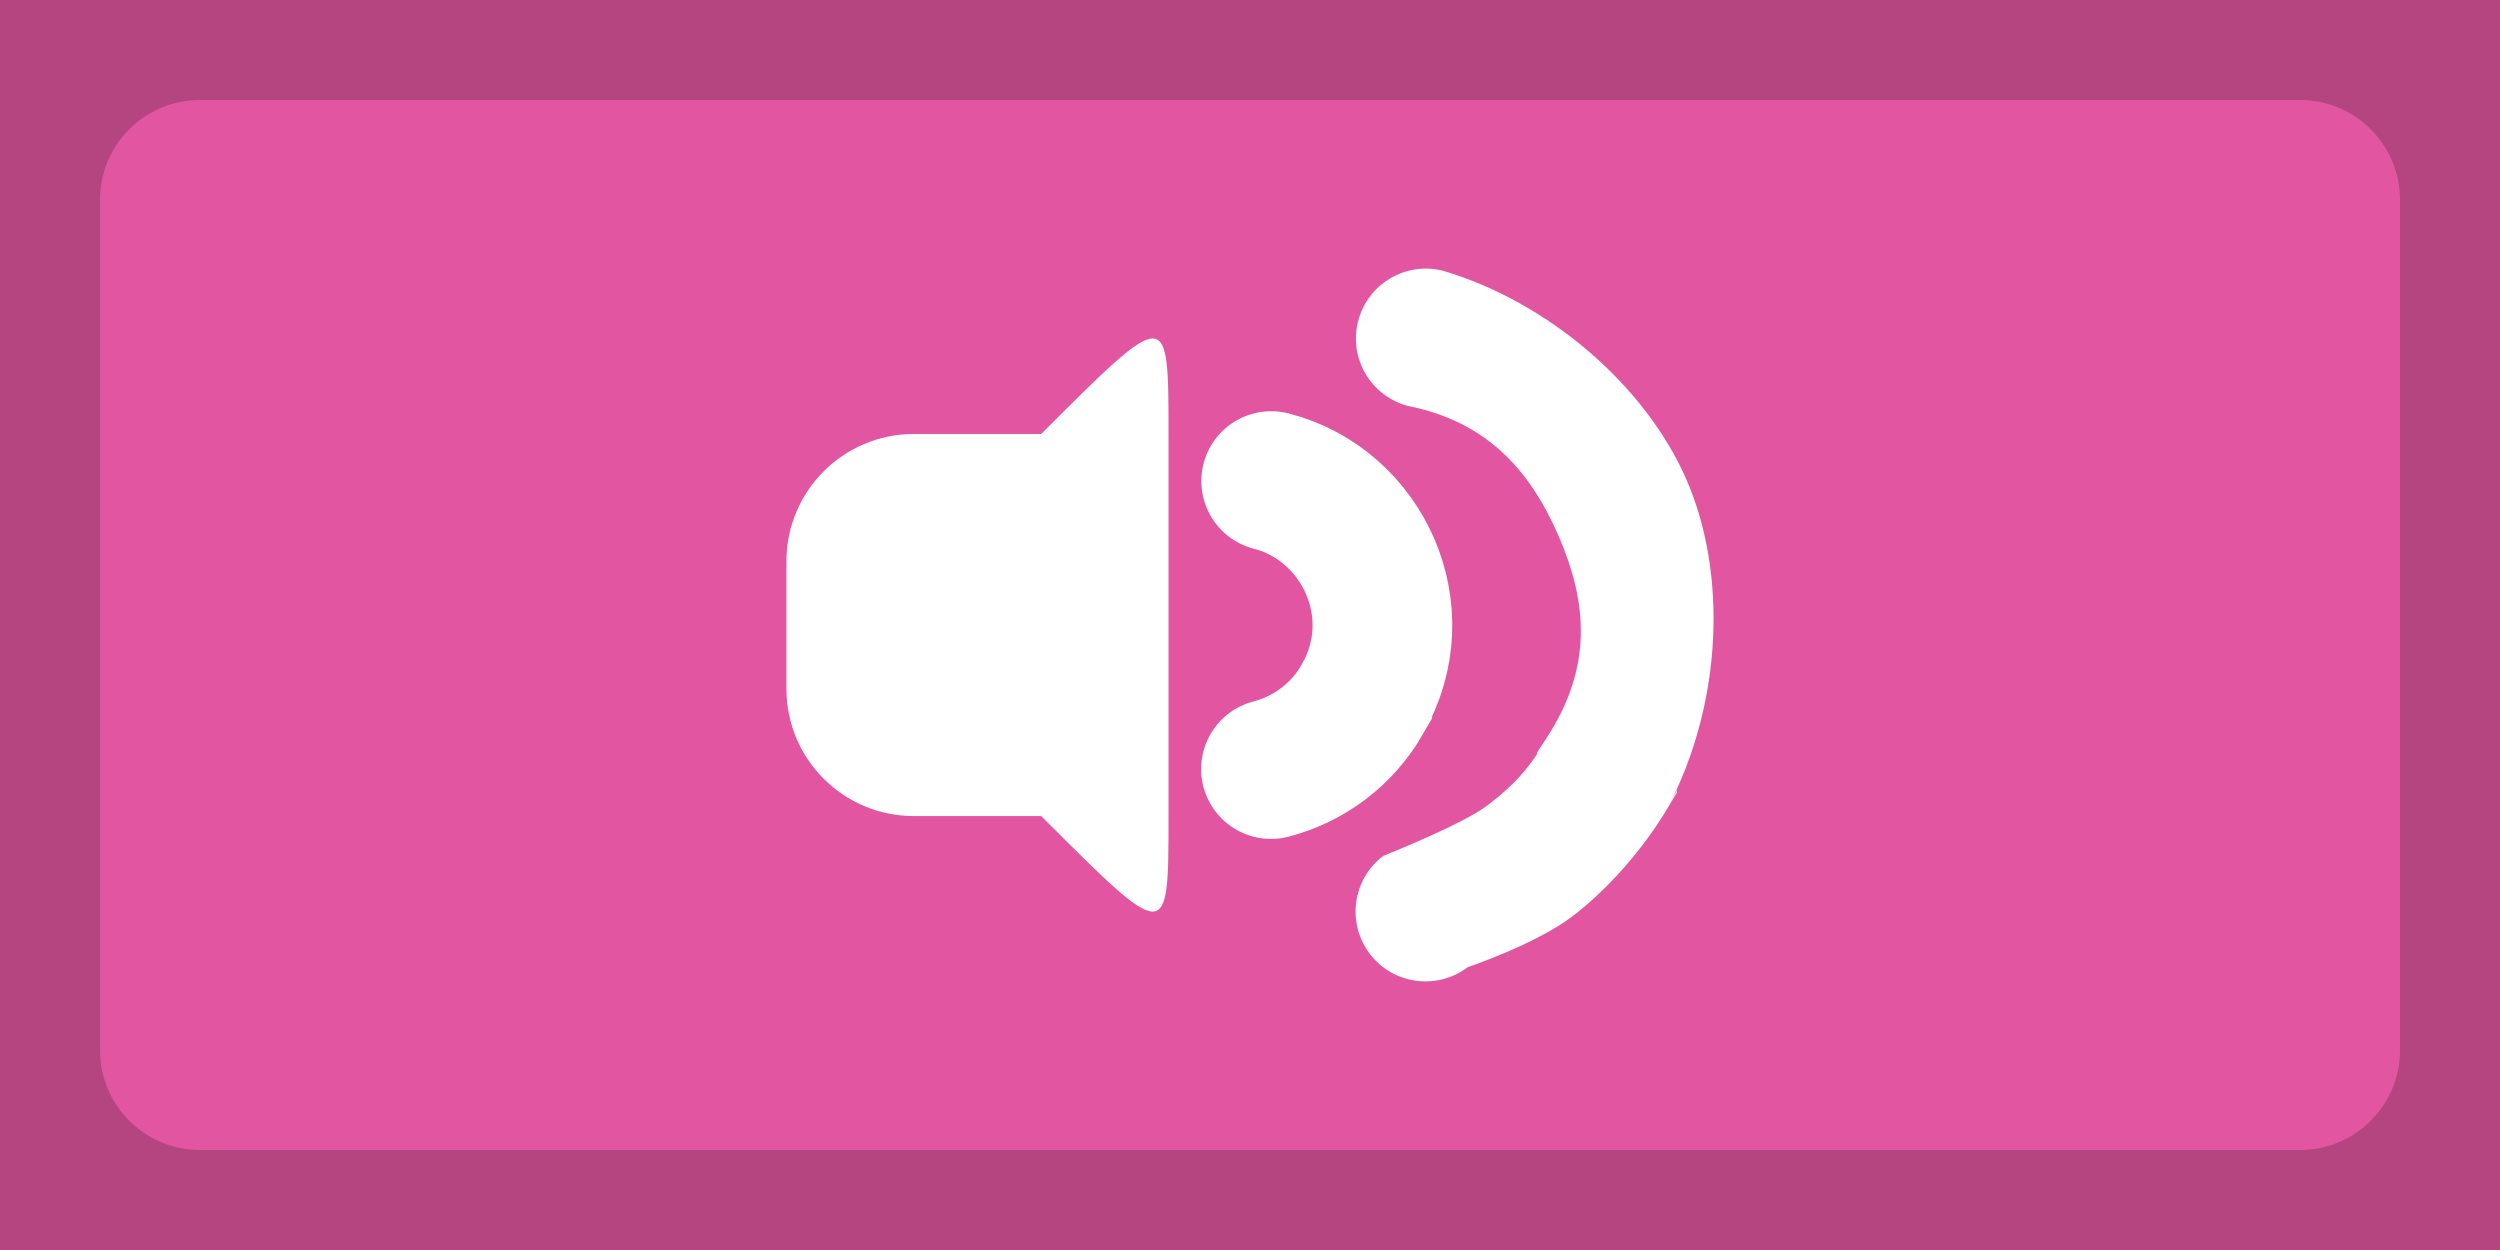
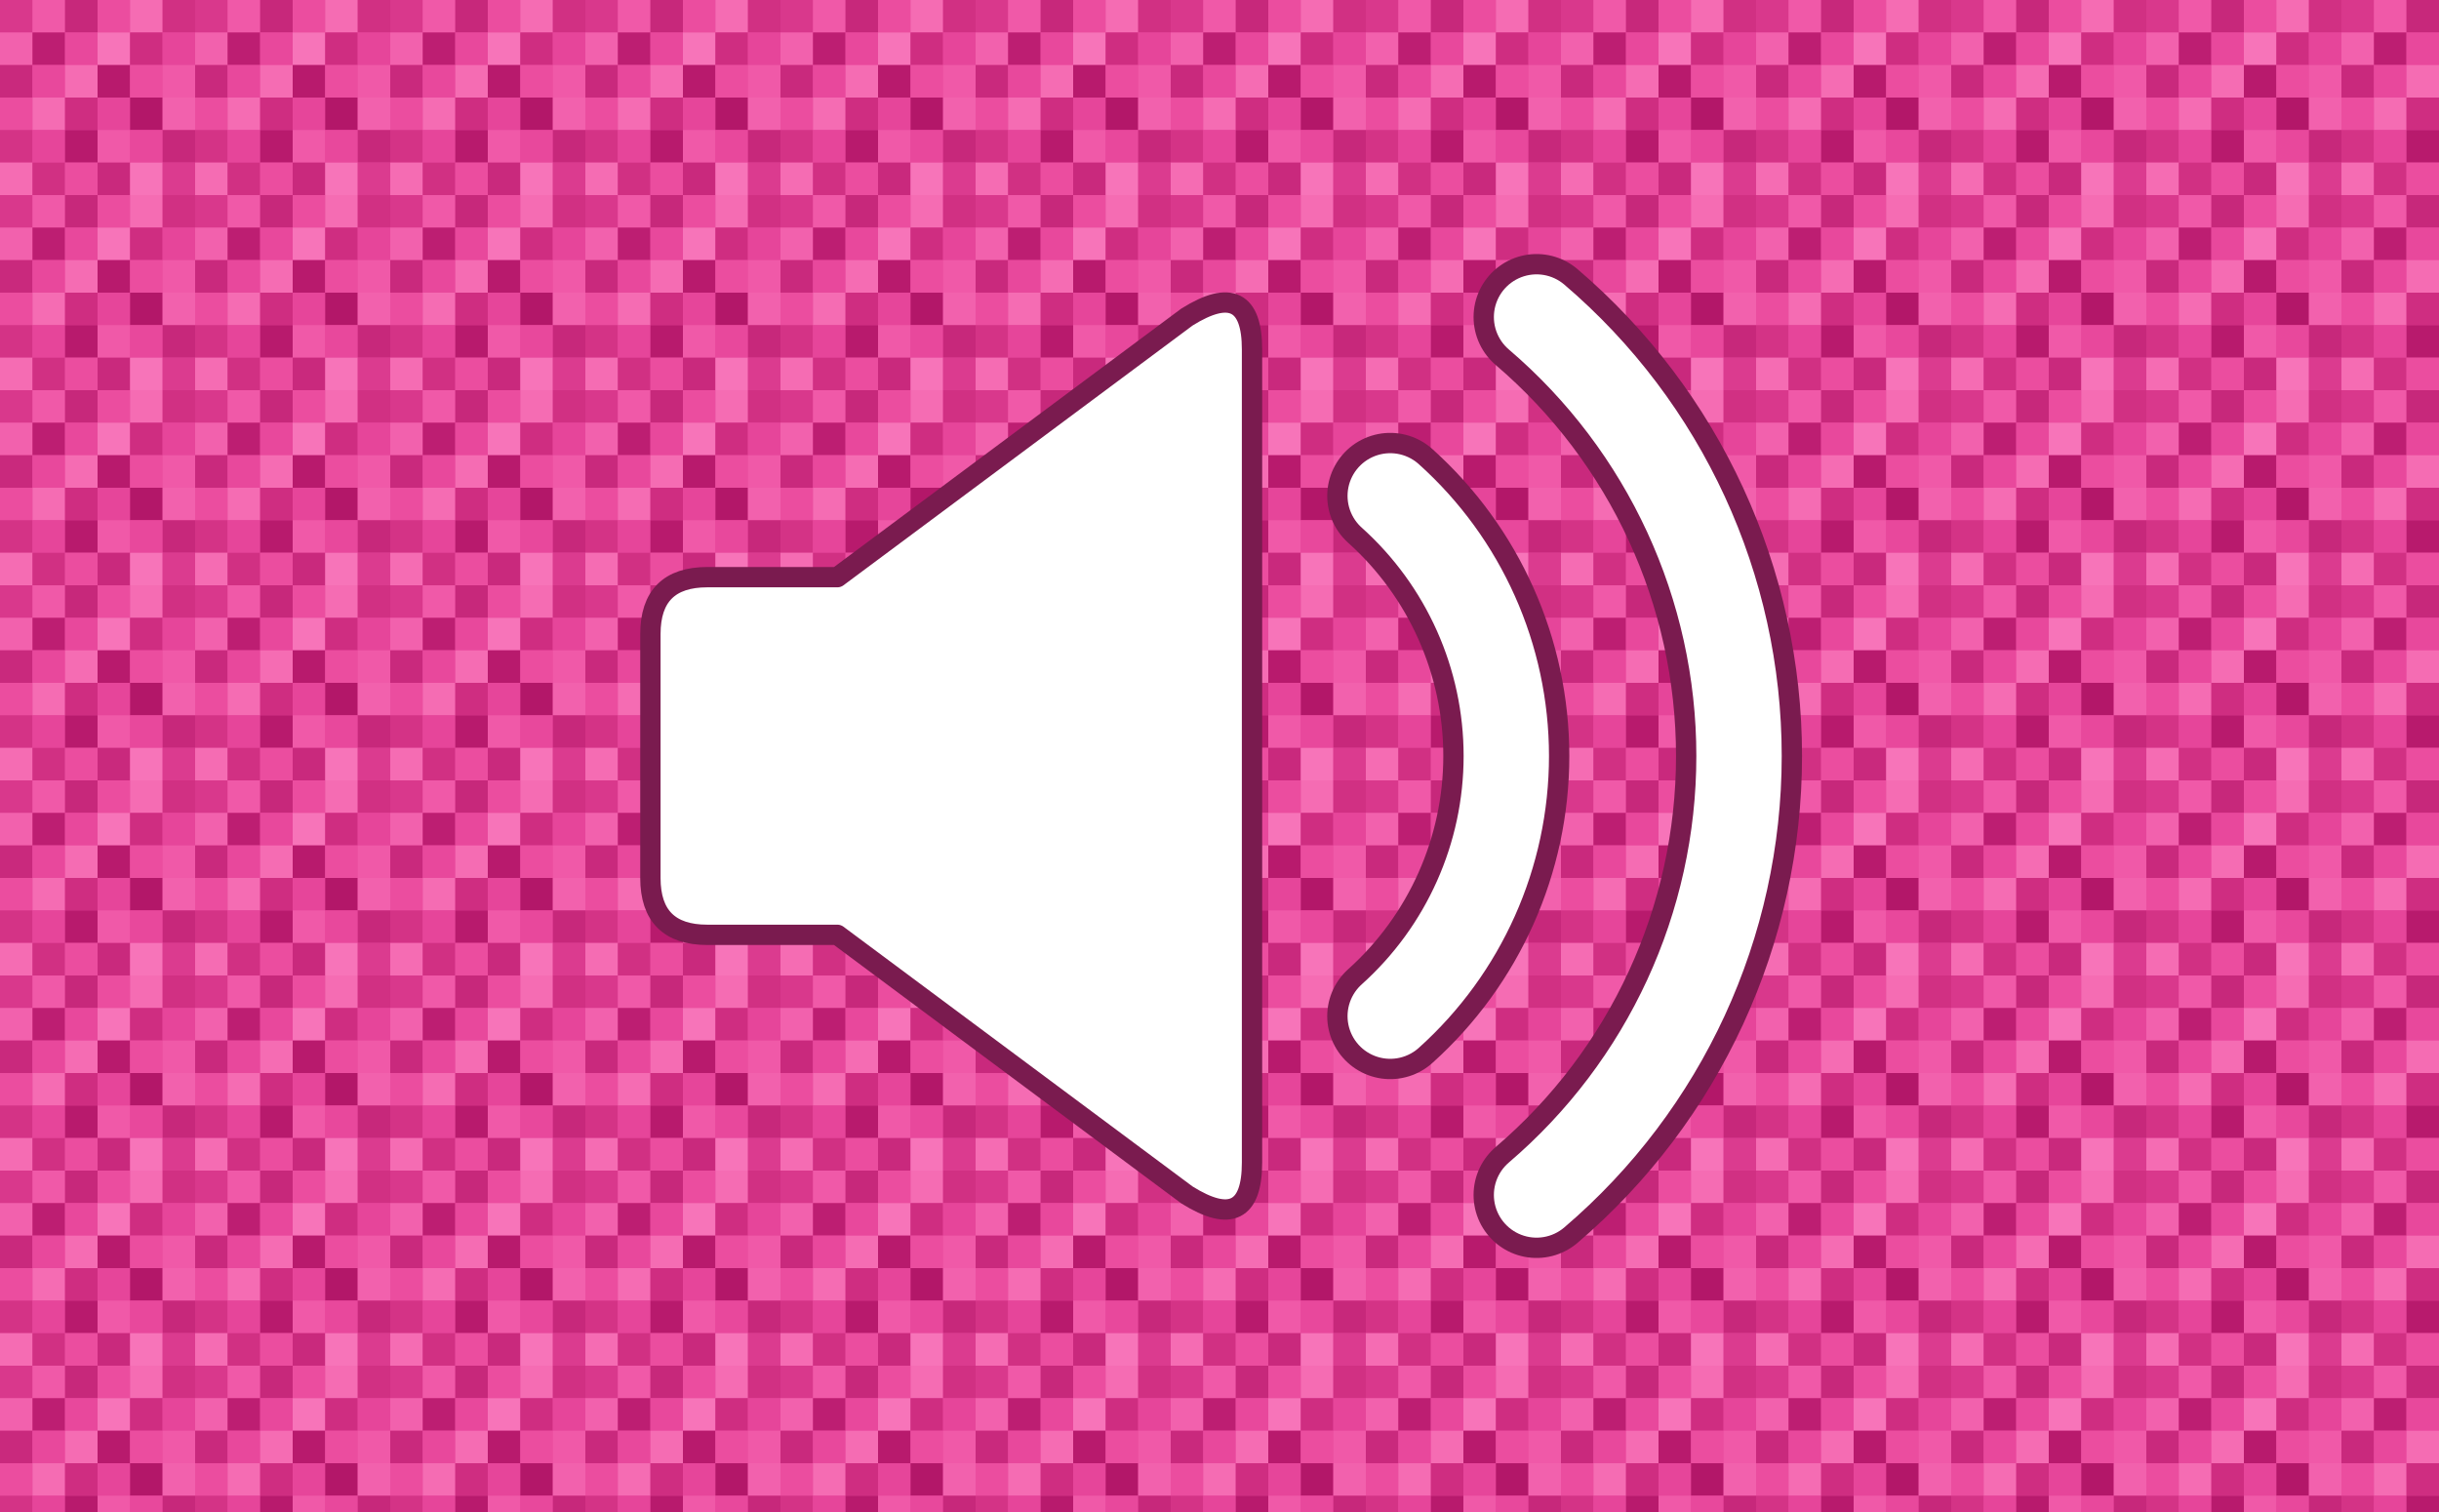
- <svg xmlns="http://www.w3.org/2000/svg" viewBox="0 0 600 300">
-   <rect width="600" height="300" style="stroke-width: 48; stroke-linejoin: round; stroke: rgb(181, 69, 129); fill: rgb(226, 86, 161);" rx="48" ry="48" id="object-0" />
-   <path d="M 325.959 77.066 C 328.256 68.097 337.392 62.699 346.361 64.995 C 371.809 72.556 394.994 92.656 404.784 115.187 C 414.558 137.702 413.435 168.766 400.225 193.895 L 402.471 189.62 L 402.471 185.513 L 402.471 185.563 L 402.471 190.19 L 400.225 193.945 C 394.407 203.685 385.942 213.442 377.224 220.03 C 368.49 226.635 352.229 232.134 352.229 232.134 C 350.837 232.989 352.229 232.134 352.229 232.134 C 344.853 237.717 334.341 236.275 328.742 228.899 C 323.16 221.522 324.601 211.011 331.978 205.412 C 331.978 205.412 333.369 204.557 331.978 205.412 C 331.978 205.412 350.854 197.935 356.973 193.308 C 363.109 188.648 367.367 184.155 371.172 177.198 L 368.926 181.288 L 368.926 185.563 L 368.926 185.513 L 368.926 180.568 L 371.172 177.131 C 382.153 160.35 381.13 144.893 374.022 128.532 C 366.931 112.203 356.269 101.105 338.013 97.451 C 329.044 95.154 323.646 86.018 325.943 77.049 L 325.959 77.066 Z" style="fill: rgb(255, 255, 255); stroke-width: 16.764;" />
-   <path d="M 219.306 104.156 C 202.424 104.156 188.745 117.853 188.745 134.718 L 188.745 165.295 C 188.745 182.177 202.424 195.856 219.306 195.856 L 249.884 195.856 C 280.445 226.418 280.445 226.418 280.445 195.856 L 280.445 104.156 C 280.445 73.595 280.445 73.595 249.884 104.156 L 219.306 104.156 Z" stroke-width="0.5" fill="#fff" style="stroke-width: 8.382;" />
-   <path d="M 305.088 115.456 C 327.049 121.088 339.102 146.805 326.948 167.86 L 326.948 167.894 C 322.12 176.276 314.157 182.21 305.038 184.574" style="fill: none; stroke: rgb(255, 255, 255); stroke-linecap: round; stroke-width: 33.528;" />
+ <svg xmlns="http://www.w3.org/2000/svg" version="1.1" width="300" height="186" viewBox="0 0 300 186">
+   <defs>
+     <pattern id="pinkPixels" width="24" height="24" patternUnits="userSpaceOnUse">
+       <rect width="24" height="24" fill="#e6459a" />
+       <rect x="0" y="0" width="4" height="4" fill="#d9388c" />
+       <rect x="4" y="0" width="4" height="4" fill="#f059a8" />
+       <rect x="8" y="0" width="4" height="4" fill="#c7287b" />
+       <rect x="12" y="0" width="4" height="4" fill="#eb4d9f" />
+       <rect x="16" y="0" width="4" height="4" fill="#f56cb3" />
+       <rect x="20" y="0" width="4" height="4" fill="#d13083" />
+       <rect x="0" y="4" width="4" height="4" fill="#f261ad" />
+       <rect x="4" y="4" width="4" height="4" fill="#bd1e72" />
+       <rect x="8" y="4" width="4" height="4" fill="#e8489c" />
+       <rect x="12" y="4" width="4" height="4" fill="#f774b9" />
+       <rect x="16" y="4" width="4" height="4" fill="#cf2d81" />
+       <rect x="20" y="4" width="4" height="4" fill="#e6459a" />
+       <rect x="0" y="8" width="4" height="4" fill="#c9297d" />
+       <rect x="4" y="8" width="4" height="4" fill="#e8489c" />
+       <rect x="8" y="8" width="4" height="4" fill="#f56cb3" />
+       <rect x="12" y="8" width="4" height="4" fill="#b81a6d" />
+       <rect x="16" y="8" width="4" height="4" fill="#eb4d9f" />
+       <rect x="20" y="8" width="4" height="4" fill="#f059a8" />
+       <rect x="0" y="12" width="4" height="4" fill="#eb4d9f" />
+       <rect x="4" y="12" width="4" height="4" fill="#f56cb3" />
+       <rect x="8" y="12" width="4" height="4" fill="#cf2d81" />
+       <rect x="12" y="12" width="4" height="4" fill="#e6459a" />
+       <rect x="16" y="12" width="4" height="4" fill="#b31769" />
+       <rect x="20" y="12" width="4" height="4" fill="#f261ad" />
+       <rect x="0" y="16" width="4" height="4" fill="#d43386" />
+       <rect x="4" y="16" width="4" height="4" fill="#e6459a" />
+       <rect x="8" y="16" width="4" height="4" fill="#b81a6d" />
+       <rect x="12" y="16" width="4" height="4" fill="#f059a8" />
+       <rect x="16" y="16" width="4" height="4" fill="#e8489c" />
+       <rect x="20" y="16" width="4" height="4" fill="#c7287b" />
+       <rect x="0" y="20" width="4" height="4" fill="#f56cb3" />
+       <rect x="4" y="20" width="4" height="4" fill="#d13083" />
+       <rect x="8" y="20" width="4" height="4" fill="#eb4d9f" />
+       <rect x="12" y="20" width="4" height="4" fill="#c9297d" />
+       <rect x="16" y="20" width="4" height="4" fill="#f774b9" />
+       <rect x="20" y="20" width="4" height="4" fill="#db3b8f" />
+     </pattern>
+   </defs>
+   <rect width="300" height="186" fill="url(#pinkPixels)" />
+   <g stroke="#7a1b4f" stroke-width="2.5" stroke-linecap="round" stroke-linejoin="round">
+     <path d="M 80 78 Q 80 71 87 71 L 103 71 L 146 39 Q 154 34 154 43 L 154 143 Q 154 152 146 147 L 103 115 L 87 115 Q 80 115 80 108 Z" fill="#ffffff" />
+     <path d="M 171 61 A 43 43 0 0 1 171 125" fill="none" stroke="#7a1b4f" stroke-width="15.5" stroke-linecap="round" />
+     <path d="M 171 61 A 43 43 0 0 1 171 125" fill="none" stroke="#ffffff" stroke-width="10.5" stroke-linecap="round" />
+     <path d="M 189 39 A 71 71 0 0 1 189 147" fill="none" stroke="#7a1b4f" stroke-width="15.5" stroke-linecap="round" />
+     <path d="M 189 39 A 71 71 0 0 1 189 147" fill="none" stroke="#ffffff" stroke-width="10.5" stroke-linecap="round" />
+   </g>
</svg>
